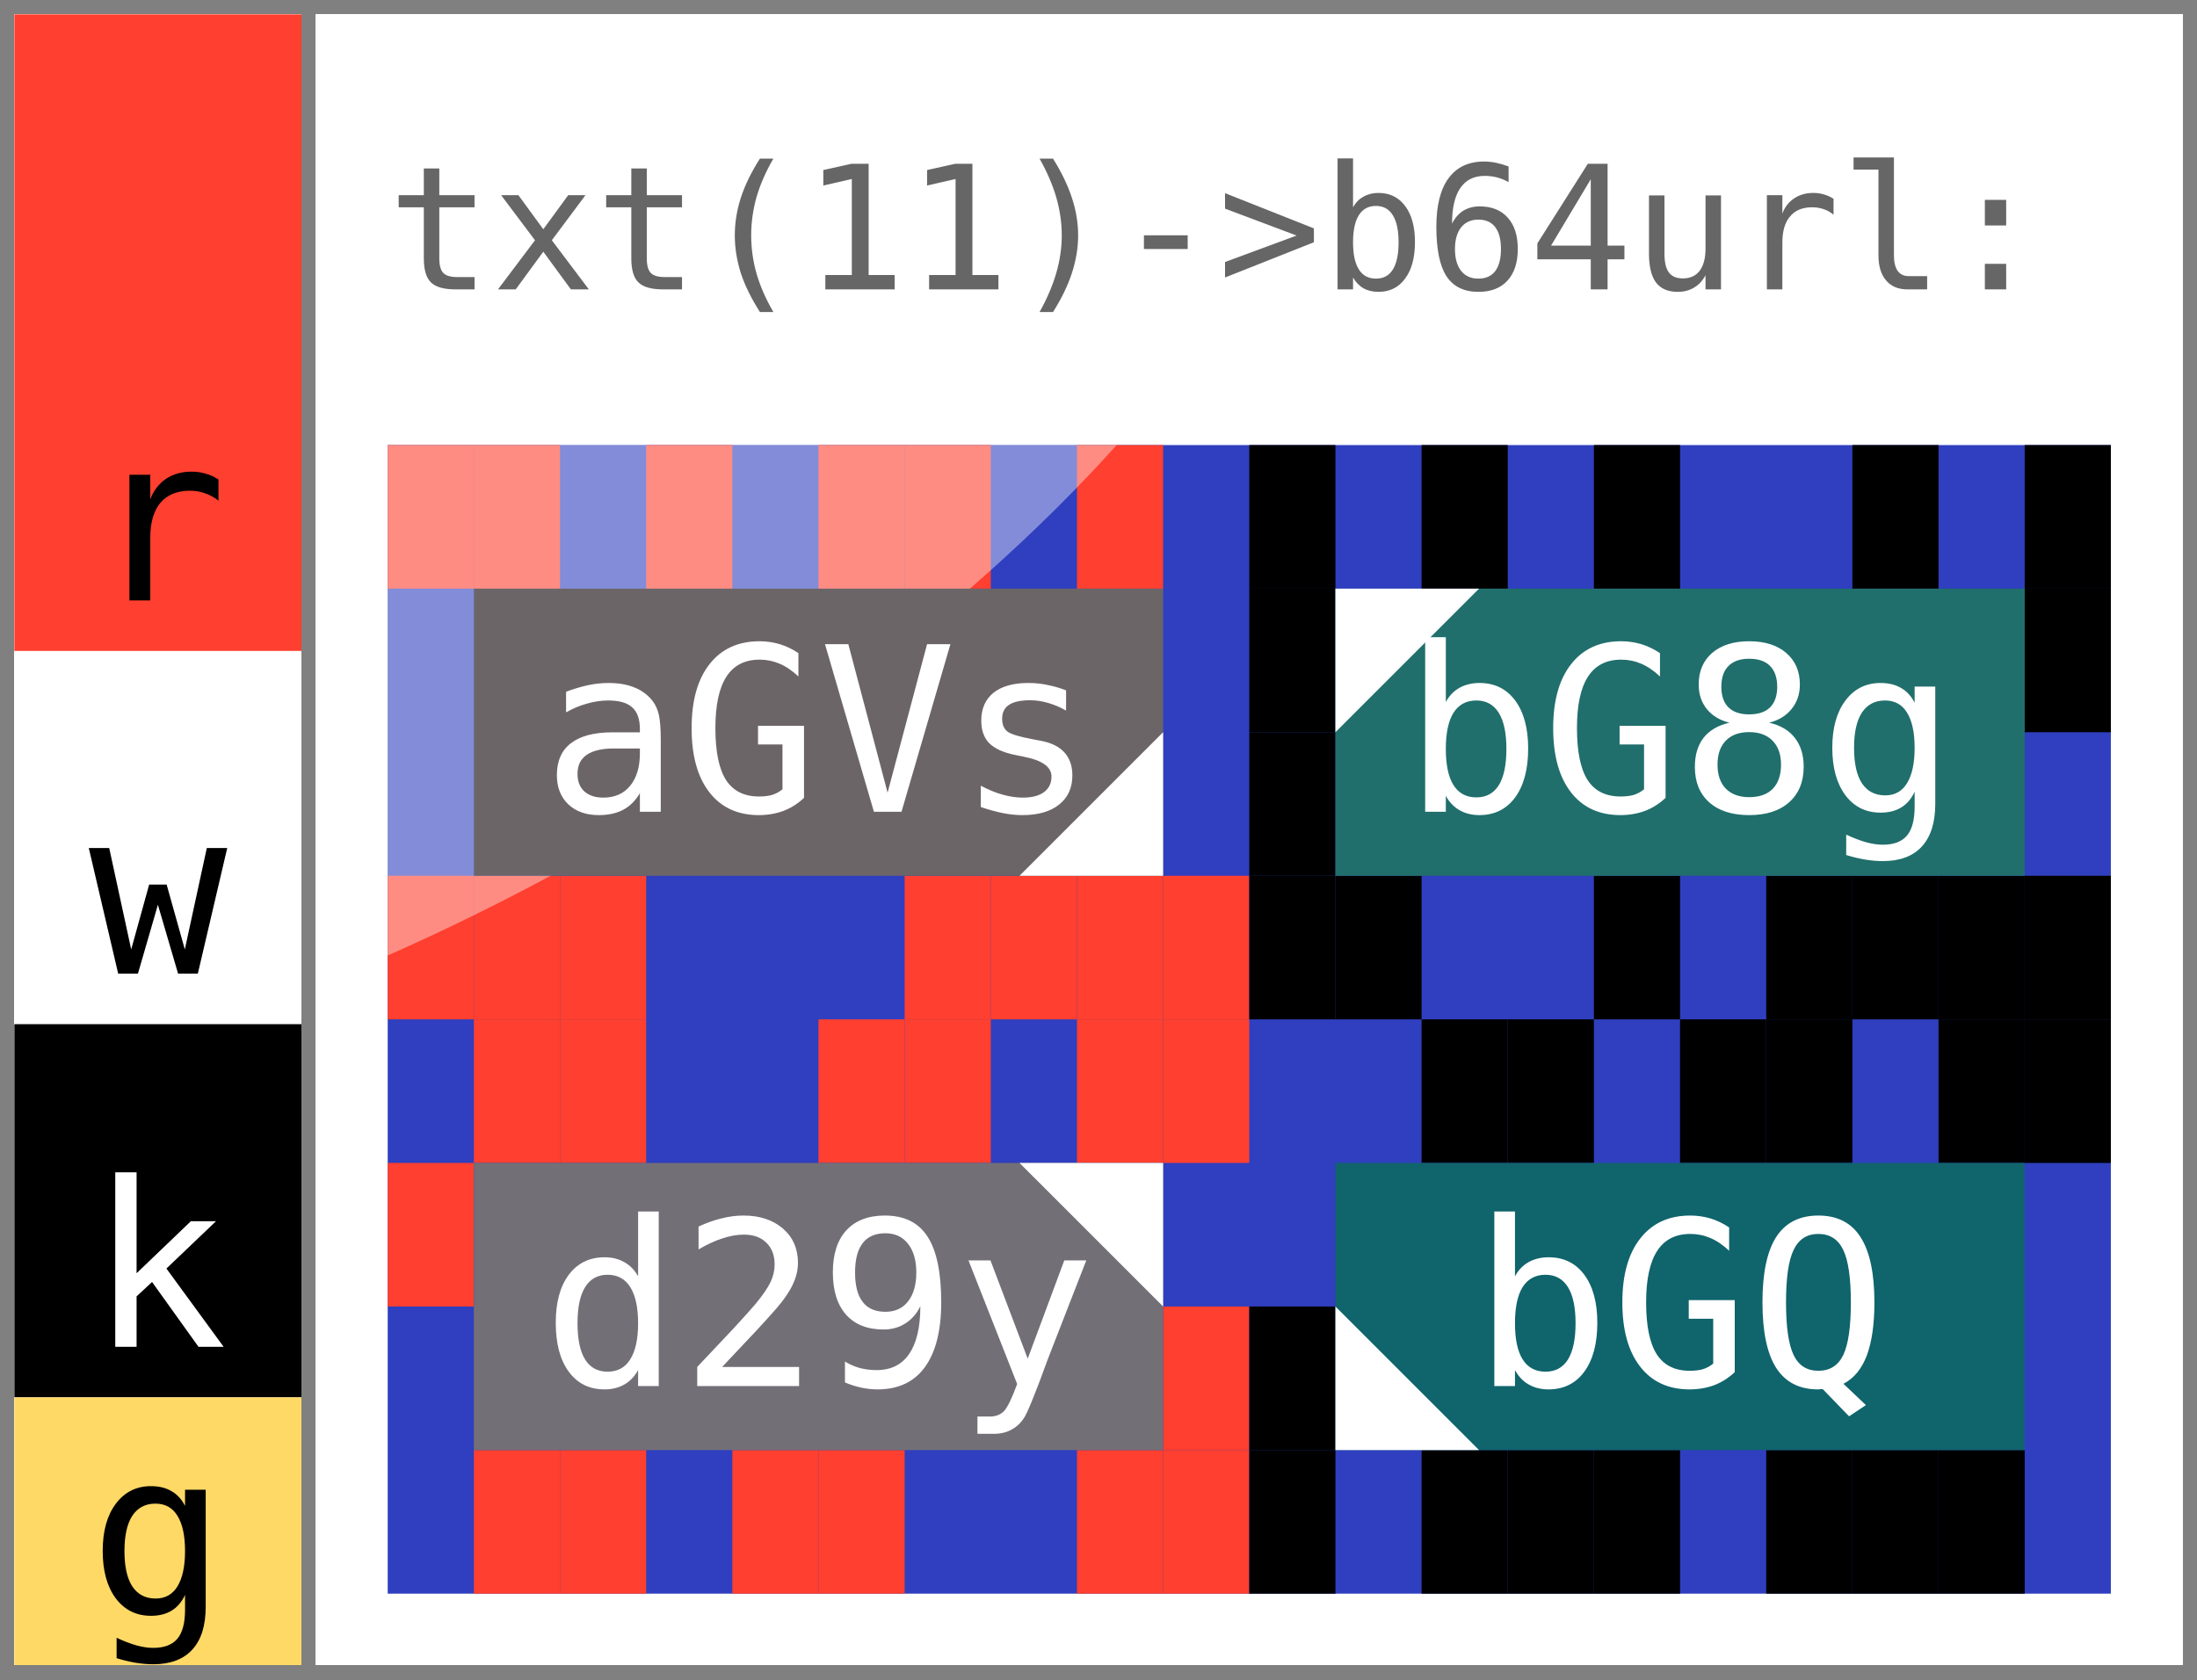
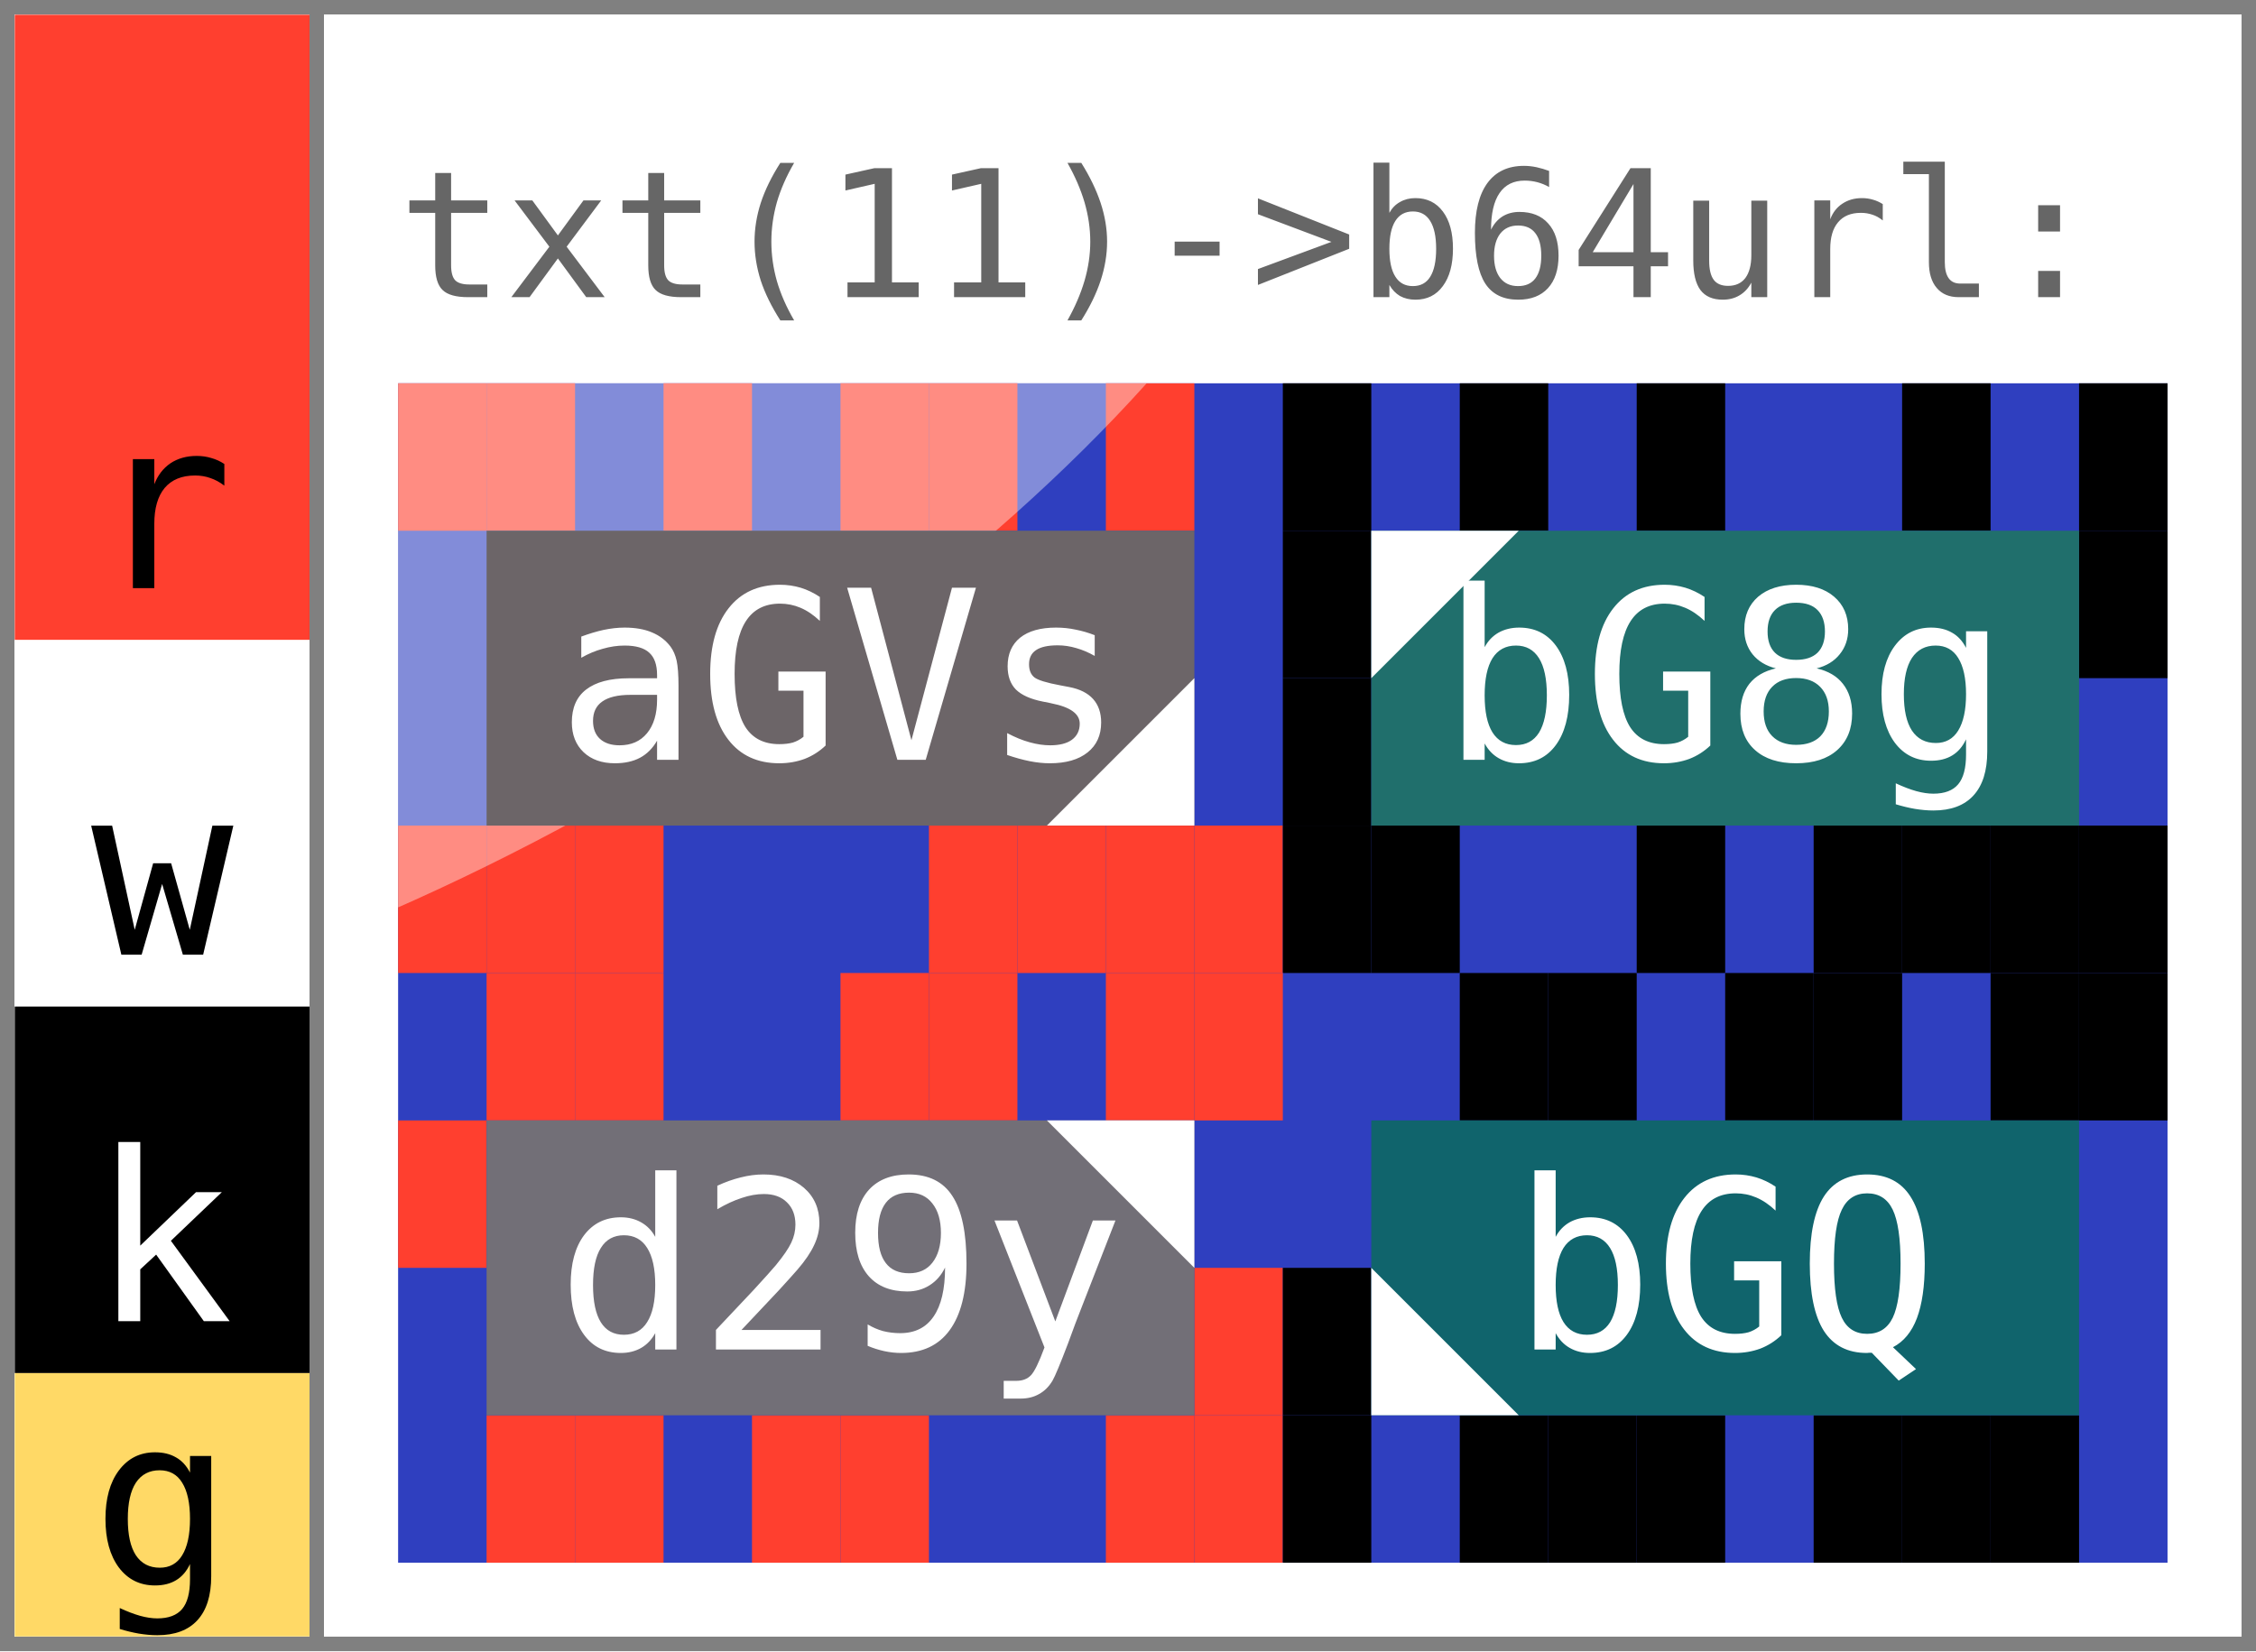
- <svg xmlns="http://www.w3.org/2000/svg" width="153.0" height="117.0" viewBox="0 0 153.0 117.0" data-entviz-version="v6" data-entviz-lib="0.5.0" data-input-bytes="11" data-cols="2" data-rows="2">
+ <svg xmlns="http://www.w3.org/2000/svg" width="153.0" height="112.0" viewBox="0 0 153.0 112.0" data-entviz-version="v6" data-entviz-lib="0.5.0" data-input-bytes="11" data-cols="2" data-rows="2">
  <defs>
    <clipPath id="grid-clip-38f16bf2f6959b3b-2x2">
-       <rect x="27.0" y="31.0" width="120.0" height="80.0" />
+       <rect x="27.0" y="26.0" width="120.0" height="80.0" />
    </clipPath>
  </defs>
-   <rect x="0" y="0" width="153.0" height="117.0" fill="#ffffff" />
+   <rect x="0" y="0" width="153.0" height="112.0" fill="#ffffff" />
  <g data-channel="grid">
-     <rect x="27.0" y="31.0" width="120.0" height="80.0" fill="#2f3fbf" />
+     <rect x="27.0" y="26.0" width="120.0" height="80.0" fill="#2f3fbf" />
    <g>
-       <rect x="27.0" y="31.0" width="6.0" height="10.0" fill="#ff3f2f" />
-       <rect x="33.0" y="31.0" width="6.0" height="10.0" fill="#ff3f2f" />
-       <rect x="45.0" y="31.0" width="6.0" height="10.0" fill="#ff3f2f" />
-       <rect x="57.0" y="31.0" width="6.0" height="10.0" fill="#ff3f2f" />
-       <rect x="63.0" y="31.0" width="6.0" height="10.0" fill="#ff3f2f" />
-       <rect x="75.0" y="31.0" width="6.0" height="10.0" fill="#ff3f2f" />
-       <rect x="81.0" y="61.0" width="6.0" height="10.0" fill="#ff3f2f" />
-       <rect x="75.0" y="61.0" width="6.0" height="10.0" fill="#ff3f2f" />
-       <rect x="69.0" y="61.0" width="6.0" height="10.0" fill="#ff3f2f" />
-       <rect x="63.0" y="61.0" width="6.0" height="10.0" fill="#ff3f2f" />
-       <rect x="39.0" y="61.0" width="6.0" height="10.0" fill="#ff3f2f" />
-       <rect x="33.0" y="61.0" width="6.0" height="10.0" fill="#ff3f2f" />
-       <rect x="27.0" y="61.0" width="6.0" height="10.0" fill="#ff3f2f" />
-       <rect x="87.0" y="31.0" width="6.0" height="10.0" fill="#000000" />
-       <rect x="99.0" y="31.0" width="6.0" height="10.0" fill="#000000" />
-       <rect x="111.0" y="31.0" width="6.0" height="10.0" fill="#000000" />
-       <rect x="129.0" y="31.0" width="6.0" height="10.0" fill="#000000" />
-       <rect x="141.0" y="31.0" width="6.0" height="10.0" fill="#000000" />
-       <rect x="141.0" y="41.0" width="6.0" height="10.0" fill="#000000" />
-       <rect x="141.0" y="61.0" width="6.0" height="10.0" fill="#000000" />
-       <rect x="135.0" y="61.0" width="6.0" height="10.0" fill="#000000" />
-       <rect x="129.0" y="61.0" width="6.0" height="10.0" fill="#000000" />
-       <rect x="123.0" y="61.0" width="6.0" height="10.0" fill="#000000" />
-       <rect x="111.0" y="61.0" width="6.0" height="10.0" fill="#000000" />
-       <rect x="93.0" y="61.0" width="6.0" height="10.0" fill="#000000" />
-       <rect x="87.0" y="61.0" width="6.0" height="10.0" fill="#000000" />
-       <rect x="87.0" y="51.0" width="6.0" height="10.0" fill="#000000" />
-       <rect x="87.0" y="41.0" width="6.0" height="10.0" fill="#000000" />
-       <rect x="33.0" y="71.0" width="6.0" height="10.0" fill="#ff3f2f" />
-       <rect x="39.0" y="71.0" width="6.0" height="10.0" fill="#ff3f2f" />
-       <rect x="57.0" y="71.0" width="6.0" height="10.0" fill="#ff3f2f" />
-       <rect x="63.0" y="71.0" width="6.0" height="10.0" fill="#ff3f2f" />
-       <rect x="75.0" y="71.0" width="6.0" height="10.0" fill="#ff3f2f" />
-       <rect x="81.0" y="71.0" width="6.0" height="10.0" fill="#ff3f2f" />
-       <rect x="81.0" y="91.0" width="6.0" height="10.0" fill="#ff3f2f" />
-       <rect x="81.0" y="101.0" width="6.0" height="10.0" fill="#ff3f2f" />
-       <rect x="75.0" y="101.0" width="6.0" height="10.0" fill="#ff3f2f" />
-       <rect x="57.0" y="101.0" width="6.0" height="10.0" fill="#ff3f2f" />
-       <rect x="51.0" y="101.0" width="6.0" height="10.0" fill="#ff3f2f" />
-       <rect x="39.0" y="101.0" width="6.0" height="10.0" fill="#ff3f2f" />
-       <rect x="33.0" y="101.0" width="6.0" height="10.0" fill="#ff3f2f" />
-       <rect x="27.0" y="81.0" width="6.0" height="10.0" fill="#ff3f2f" />
-       <rect x="99.0" y="71.0" width="6.0" height="10.0" fill="#000000" />
-       <rect x="105.0" y="71.0" width="6.0" height="10.0" fill="#000000" />
-       <rect x="117.0" y="71.0" width="6.0" height="10.0" fill="#000000" />
-       <rect x="123.0" y="71.0" width="6.0" height="10.0" fill="#000000" />
-       <rect x="135.0" y="71.0" width="6.0" height="10.0" fill="#000000" />
-       <rect x="141.0" y="71.0" width="6.0" height="10.0" fill="#000000" />
-       <rect x="135.0" y="101.0" width="6.0" height="10.0" fill="#000000" />
-       <rect x="129.0" y="101.0" width="6.0" height="10.0" fill="#000000" />
-       <rect x="123.0" y="101.0" width="6.0" height="10.0" fill="#000000" />
-       <rect x="111.0" y="101.0" width="6.0" height="10.0" fill="#000000" />
-       <rect x="105.0" y="101.0" width="6.0" height="10.0" fill="#000000" />
-       <rect x="99.0" y="101.0" width="6.0" height="10.0" fill="#000000" />
-       <rect x="87.0" y="101.0" width="6.0" height="10.0" fill="#000000" />
-       <rect x="87.0" y="91.0" width="6.0" height="10.0" fill="#000000" />
+       <rect x="27.0" y="26.0" width="6.0" height="10.0" fill="#ff3f2f" />
+       <rect x="33.0" y="26.0" width="6.0" height="10.0" fill="#ff3f2f" />
+       <rect x="45.0" y="26.0" width="6.0" height="10.0" fill="#ff3f2f" />
+       <rect x="57.0" y="26.0" width="6.0" height="10.0" fill="#ff3f2f" />
+       <rect x="63.0" y="26.0" width="6.0" height="10.0" fill="#ff3f2f" />
+       <rect x="75.0" y="26.0" width="6.0" height="10.0" fill="#ff3f2f" />
+       <rect x="81.0" y="56.0" width="6.0" height="10.0" fill="#ff3f2f" />
+       <rect x="75.0" y="56.0" width="6.0" height="10.0" fill="#ff3f2f" />
+       <rect x="69.0" y="56.0" width="6.0" height="10.0" fill="#ff3f2f" />
+       <rect x="63.0" y="56.0" width="6.0" height="10.0" fill="#ff3f2f" />
+       <rect x="39.0" y="56.0" width="6.0" height="10.0" fill="#ff3f2f" />
+       <rect x="33.0" y="56.0" width="6.0" height="10.0" fill="#ff3f2f" />
+       <rect x="27.0" y="56.0" width="6.0" height="10.0" fill="#ff3f2f" />
+       <rect x="87.0" y="26.0" width="6.0" height="10.0" fill="#000000" />
+       <rect x="99.0" y="26.0" width="6.0" height="10.0" fill="#000000" />
+       <rect x="111.0" y="26.0" width="6.0" height="10.0" fill="#000000" />
+       <rect x="129.0" y="26.0" width="6.0" height="10.0" fill="#000000" />
+       <rect x="141.0" y="26.0" width="6.0" height="10.0" fill="#000000" />
+       <rect x="141.0" y="36.0" width="6.0" height="10.0" fill="#000000" />
+       <rect x="141.0" y="56.0" width="6.0" height="10.0" fill="#000000" />
+       <rect x="135.0" y="56.0" width="6.0" height="10.0" fill="#000000" />
+       <rect x="129.0" y="56.0" width="6.0" height="10.0" fill="#000000" />
+       <rect x="123.0" y="56.0" width="6.0" height="10.0" fill="#000000" />
+       <rect x="111.0" y="56.0" width="6.0" height="10.0" fill="#000000" />
+       <rect x="93.0" y="56.0" width="6.0" height="10.0" fill="#000000" />
+       <rect x="87.0" y="56.0" width="6.0" height="10.0" fill="#000000" />
+       <rect x="87.0" y="46.0" width="6.0" height="10.0" fill="#000000" />
+       <rect x="87.0" y="36.0" width="6.0" height="10.0" fill="#000000" />
+       <rect x="33.0" y="66.0" width="6.0" height="10.0" fill="#ff3f2f" />
+       <rect x="39.0" y="66.0" width="6.0" height="10.0" fill="#ff3f2f" />
+       <rect x="57.0" y="66.0" width="6.0" height="10.0" fill="#ff3f2f" />
+       <rect x="63.0" y="66.0" width="6.0" height="10.0" fill="#ff3f2f" />
+       <rect x="75.0" y="66.0" width="6.0" height="10.0" fill="#ff3f2f" />
+       <rect x="81.0" y="66.0" width="6.0" height="10.0" fill="#ff3f2f" />
+       <rect x="81.0" y="86.0" width="6.0" height="10.0" fill="#ff3f2f" />
+       <rect x="81.0" y="96.0" width="6.0" height="10.0" fill="#ff3f2f" />
+       <rect x="75.0" y="96.0" width="6.0" height="10.0" fill="#ff3f2f" />
+       <rect x="57.0" y="96.0" width="6.0" height="10.0" fill="#ff3f2f" />
+       <rect x="51.0" y="96.0" width="6.0" height="10.0" fill="#ff3f2f" />
+       <rect x="39.0" y="96.0" width="6.0" height="10.0" fill="#ff3f2f" />
+       <rect x="33.0" y="96.0" width="6.0" height="10.0" fill="#ff3f2f" />
+       <rect x="27.0" y="76.0" width="6.0" height="10.0" fill="#ff3f2f" />
+       <rect x="99.0" y="66.0" width="6.0" height="10.0" fill="#000000" />
+       <rect x="105.0" y="66.0" width="6.0" height="10.0" fill="#000000" />
+       <rect x="117.0" y="66.0" width="6.0" height="10.0" fill="#000000" />
+       <rect x="123.0" y="66.0" width="6.0" height="10.0" fill="#000000" />
+       <rect x="135.0" y="66.0" width="6.0" height="10.0" fill="#000000" />
+       <rect x="141.0" y="66.0" width="6.0" height="10.0" fill="#000000" />
+       <rect x="135.0" y="96.0" width="6.0" height="10.0" fill="#000000" />
+       <rect x="129.0" y="96.0" width="6.0" height="10.0" fill="#000000" />
+       <rect x="123.0" y="96.0" width="6.0" height="10.0" fill="#000000" />
+       <rect x="111.0" y="96.0" width="6.0" height="10.0" fill="#000000" />
+       <rect x="105.0" y="96.0" width="6.0" height="10.0" fill="#000000" />
+       <rect x="99.0" y="96.0" width="6.0" height="10.0" fill="#000000" />
+       <rect x="87.0" y="96.0" width="6.0" height="10.0" fill="#000000" />
+       <rect x="87.0" y="86.0" width="6.0" height="10.0" fill="#000000" />
    </g>
-     <g clip-path="url(#grid-clip-38f16bf2f6959b3b-2x2)" data-channel="ellipse" data-ellipse-anchor-x="27.0" data-ellipse-anchor-y="31.0" data-ellipse-rx="31.728851224083105" data-ellipse-ry="73.26480191742827" data-ellipse-rotation-deg="60.0">
-       <ellipse cx="27.0" cy="31.0" rx="31.729" ry="73.265" transform="rotate(60.0 27.0 31.0)" fill="#ffffff" fill-opacity="0.4" />
+     <g clip-path="url(#grid-clip-38f16bf2f6959b3b-2x2)" data-channel="ellipse" data-ellipse-anchor-x="27.0" data-ellipse-anchor-y="26.0" data-ellipse-rx="31.728851224083105" data-ellipse-ry="73.26480191742827" data-ellipse-rotation-deg="60.0">
+       <ellipse cx="27.0" cy="26.0" rx="31.729" ry="73.265" transform="rotate(60.0 27.0 26.0)" fill="#ffffff" fill-opacity="0.4" />
    </g>
    <g>
      <g data-channel="cell" data-cell-index="0" data-cell-row="0" data-cell-col="0" data-cell-quartile="3">
-         <rect x="33.0" y="41.0" width="48.0" height="20.0" fill="#6c6568" />
-         <text x="57.0" y="51.0" fill="#ffffff" style="font-family: &quot;JetBrains Mono&quot;, &quot;Menlo&quot;, &quot;Consolas&quot;, &quot;DejaVu Sans Mono&quot;, &quot;Liberation Mono&quot;, &quot;Roboto Mono&quot;, &quot;Noto Sans Mono&quot;, monospace; font-size: 16.0px;" text-anchor="middle" dominant-baseline="central">aGVs</text>
-         <polygon points="81.0,61.0 81.0,51.0 71.0,61.0" fill="#ffffff" />
+         <rect x="33.0" y="36.0" width="48.0" height="20.0" fill="#6c6568" />
+         <text x="57.0" y="46.0" fill="#ffffff" style="font-family: &quot;JetBrains Mono&quot;, &quot;Menlo&quot;, &quot;Consolas&quot;, &quot;DejaVu Sans Mono&quot;, &quot;Liberation Mono&quot;, &quot;Roboto Mono&quot;, &quot;Noto Sans Mono&quot;, monospace; font-size: 16.0px;" text-anchor="middle" dominant-baseline="central">aGVs</text>
+         <polygon points="81.0,56.0 81.0,46.0 71.0,56.0" fill="#ffffff" />
      </g>
      <g data-channel="cell" data-cell-index="1" data-cell-row="0" data-cell-col="1" data-cell-quartile="1">
-         <rect x="93.0" y="41.0" width="48.0" height="20.0" fill="#206f6c" />
-         <text x="117.0" y="51.0" fill="#ffffff" style="font-family: &quot;JetBrains Mono&quot;, &quot;Menlo&quot;, &quot;Consolas&quot;, &quot;DejaVu Sans Mono&quot;, &quot;Liberation Mono&quot;, &quot;Roboto Mono&quot;, &quot;Noto Sans Mono&quot;, monospace; font-size: 16.0px;" text-anchor="middle" dominant-baseline="central">bG8g</text>
-         <polygon points="93.0,41.0 103.0,41.0 93.0,51.0" fill="#ffffff" />
+         <rect x="93.0" y="36.0" width="48.0" height="20.0" fill="#206f6c" />
+         <text x="117.0" y="46.0" fill="#ffffff" style="font-family: &quot;JetBrains Mono&quot;, &quot;Menlo&quot;, &quot;Consolas&quot;, &quot;DejaVu Sans Mono&quot;, &quot;Liberation Mono&quot;, &quot;Roboto Mono&quot;, &quot;Noto Sans Mono&quot;, monospace; font-size: 16.0px;" text-anchor="middle" dominant-baseline="central">bG8g</text>
+         <polygon points="93.0,36.0 103.0,36.0 93.0,46.0" fill="#ffffff" />
      </g>
      <g data-channel="cell" data-cell-index="2" data-cell-row="1" data-cell-col="0" data-cell-quartile="2">
-         <rect x="33.0" y="81.0" width="48.0" height="20.0" fill="#726f77" />
-         <text x="57.0" y="91.0" fill="#ffffff" style="font-family: &quot;JetBrains Mono&quot;, &quot;Menlo&quot;, &quot;Consolas&quot;, &quot;DejaVu Sans Mono&quot;, &quot;Liberation Mono&quot;, &quot;Roboto Mono&quot;, &quot;Noto Sans Mono&quot;, monospace; font-size: 16.0px;" text-anchor="middle" dominant-baseline="central">d29y</text>
-         <polygon points="81.0,81.0 71.0,81.0 81.0,91.0" fill="#ffffff" />
+         <rect x="33.0" y="76.0" width="48.0" height="20.0" fill="#726f77" />
+         <text x="57.0" y="86.0" fill="#ffffff" style="font-family: &quot;JetBrains Mono&quot;, &quot;Menlo&quot;, &quot;Consolas&quot;, &quot;DejaVu Sans Mono&quot;, &quot;Liberation Mono&quot;, &quot;Roboto Mono&quot;, &quot;Noto Sans Mono&quot;, monospace; font-size: 16.0px;" text-anchor="middle" dominant-baseline="central">d29y</text>
+         <polygon points="81.0,76.0 71.0,76.0 81.0,86.0" fill="#ffffff" />
      </g>
      <g data-channel="cell" data-cell-index="3" data-cell-row="1" data-cell-col="1" data-cell-quartile="4">
-         <rect x="93.0" y="81.0" width="48.0" height="20.0" fill="#10646c" />
-         <text x="117.0" y="91.0" fill="#ffffff" style="font-family: &quot;JetBrains Mono&quot;, &quot;Menlo&quot;, &quot;Consolas&quot;, &quot;DejaVu Sans Mono&quot;, &quot;Liberation Mono&quot;, &quot;Roboto Mono&quot;, &quot;Noto Sans Mono&quot;, monospace; font-size: 16.0px;" text-anchor="middle" dominant-baseline="central">bGQ</text>
-         <polygon points="93.0,101.0 93.0,91.0 103.0,101.0" fill="#ffffff" />
+         <rect x="93.0" y="76.0" width="48.0" height="20.0" fill="#10646c" />
+         <text x="117.0" y="86.0" fill="#ffffff" style="font-family: &quot;JetBrains Mono&quot;, &quot;Menlo&quot;, &quot;Consolas&quot;, &quot;DejaVu Sans Mono&quot;, &quot;Liberation Mono&quot;, &quot;Roboto Mono&quot;, &quot;Noto Sans Mono&quot;, monospace; font-size: 16.0px;" text-anchor="middle" dominant-baseline="central">bGQ</text>
+         <polygon points="93.0,96.0 93.0,86.0 103.0,96.0" fill="#ffffff" />
      </g>
    </g>
  </g>
  <g data-channel="color-bar">
    <g data-color-bar-rank="0" data-color-bar-band="R">
-       <rect x="1" y="1" width="20.0" height="44.342" fill="#ff3f2f" />
-       <text x="11.0" y="41.822" fill="#000000" style="font-family: &quot;JetBrains Mono&quot;, &quot;Menlo&quot;, &quot;Consolas&quot;, &quot;DejaVu Sans Mono&quot;, &quot;Liberation Mono&quot;, &quot;Roboto Mono&quot;, &quot;Noto Sans Mono&quot;, monospace; font-size: 16.0px;" text-anchor="middle" data-color-bar-letter="true">r</text>
+       <rect x="1" y="1" width="20.0" height="42.414" fill="#ff3f2f" />
+       <text x="11.0" y="39.894" fill="#000000" style="font-family: &quot;JetBrains Mono&quot;, &quot;Menlo&quot;, &quot;Consolas&quot;, &quot;DejaVu Sans Mono&quot;, &quot;Liberation Mono&quot;, &quot;Roboto Mono&quot;, &quot;Noto Sans Mono&quot;, monospace; font-size: 16.0px;" text-anchor="middle" data-color-bar-letter="true">r</text>
    </g>
    <g data-color-bar-rank="1" data-color-bar-band="W">
-       <rect x="1" y="45.342" width="20.0" height="25.993" fill="#ffffff" />
-       <text x="11.0" y="67.815" fill="#000000" style="font-family: &quot;JetBrains Mono&quot;, &quot;Menlo&quot;, &quot;Consolas&quot;, &quot;DejaVu Sans Mono&quot;, &quot;Liberation Mono&quot;, &quot;Roboto Mono&quot;, &quot;Noto Sans Mono&quot;, monospace; font-size: 16.0px;" text-anchor="middle" data-color-bar-letter="true">w</text>
+       <rect x="1" y="43.414" width="20.0" height="24.863" fill="#ffffff" />
+       <text x="11.0" y="64.757" fill="#000000" style="font-family: &quot;JetBrains Mono&quot;, &quot;Menlo&quot;, &quot;Consolas&quot;, &quot;DejaVu Sans Mono&quot;, &quot;Liberation Mono&quot;, &quot;Roboto Mono&quot;, &quot;Noto Sans Mono&quot;, monospace; font-size: 16.0px;" text-anchor="middle" data-color-bar-letter="true">w</text>
    </g>
    <g data-color-bar-rank="2" data-color-bar-band="K">
-       <rect x="1" y="71.335" width="20.0" height="25.993" fill="#000000" />
-       <text x="11.0" y="93.808" fill="#ffffff" style="font-family: &quot;JetBrains Mono&quot;, &quot;Menlo&quot;, &quot;Consolas&quot;, &quot;DejaVu Sans Mono&quot;, &quot;Liberation Mono&quot;, &quot;Roboto Mono&quot;, &quot;Noto Sans Mono&quot;, monospace; font-size: 16.0px;" text-anchor="middle" data-color-bar-letter="true">k</text>
+       <rect x="1" y="68.277" width="20.0" height="24.863" fill="#000000" />
+       <text x="11.0" y="89.619" fill="#ffffff" style="font-family: &quot;JetBrains Mono&quot;, &quot;Menlo&quot;, &quot;Consolas&quot;, &quot;DejaVu Sans Mono&quot;, &quot;Liberation Mono&quot;, &quot;Roboto Mono&quot;, &quot;Noto Sans Mono&quot;, monospace; font-size: 16.0px;" text-anchor="middle" data-color-bar-letter="true">k</text>
    </g>
    <g data-color-bar-rank="3" data-color-bar-band="G">
-       <rect x="1" y="97.328" width="20.0" height="18.672" fill="#ffd966" />
-       <text x="11.0" y="112.48" fill="#000000" style="font-family: &quot;JetBrains Mono&quot;, &quot;Menlo&quot;, &quot;Consolas&quot;, &quot;DejaVu Sans Mono&quot;, &quot;Liberation Mono&quot;, &quot;Roboto Mono&quot;, &quot;Noto Sans Mono&quot;, monospace; font-size: 16.0px;" text-anchor="middle" data-color-bar-letter="true">g</text>
+       <rect x="1" y="93.139" width="20.0" height="17.861" fill="#ffd966" />
+       <text x="11.0" y="107.48" fill="#000000" style="font-family: &quot;JetBrains Mono&quot;, &quot;Menlo&quot;, &quot;Consolas&quot;, &quot;DejaVu Sans Mono&quot;, &quot;Liberation Mono&quot;, &quot;Roboto Mono&quot;, &quot;Noto Sans Mono&quot;, monospace; font-size: 16.0px;" text-anchor="middle" data-color-bar-letter="true">g</text>
    </g>
  </g>
  <g data-channel="label-top">
    <text x="27.0" y="16.0" fill="#666666" style="font-family: &quot;JetBrains Mono&quot;, &quot;Menlo&quot;, &quot;Consolas&quot;, &quot;DejaVu Sans Mono&quot;, &quot;Liberation Mono&quot;, &quot;Roboto Mono&quot;, &quot;Noto Sans Mono&quot;, monospace; font-size: 12.0px;" dominant-baseline="central">txt(11)-&gt;b64url:</text>
  </g>
  <line x1="0" y1="0.5" x2="153.0" y2="0.5" stroke="#808080" stroke-width="1" shape-rendering="crispEdges" />
-   <line x1="152.5" y1="0" x2="152.5" y2="117.0" stroke="#808080" stroke-width="1" shape-rendering="crispEdges" />
-   <line x1="0" y1="116.5" x2="153.0" y2="116.5" stroke="#808080" stroke-width="1" shape-rendering="crispEdges" />
-   <line x1="0.5" y1="0" x2="0.5" y2="117.0" stroke="#808080" stroke-width="1" shape-rendering="crispEdges" />
-   <line x1="21.5" y1="0" x2="21.5" y2="117.0" stroke="#808080" stroke-width="1" shape-rendering="crispEdges" />
+   <line x1="152.5" y1="0" x2="152.5" y2="112.0" stroke="#808080" stroke-width="1" shape-rendering="crispEdges" />
+   <line x1="0" y1="111.5" x2="153.0" y2="111.5" stroke="#808080" stroke-width="1" shape-rendering="crispEdges" />
+   <line x1="0.5" y1="0" x2="0.5" y2="112.0" stroke="#808080" stroke-width="1" shape-rendering="crispEdges" />
+   <line x1="21.5" y1="0" x2="21.5" y2="112.0" stroke="#808080" stroke-width="1" shape-rendering="crispEdges" />
</svg>
